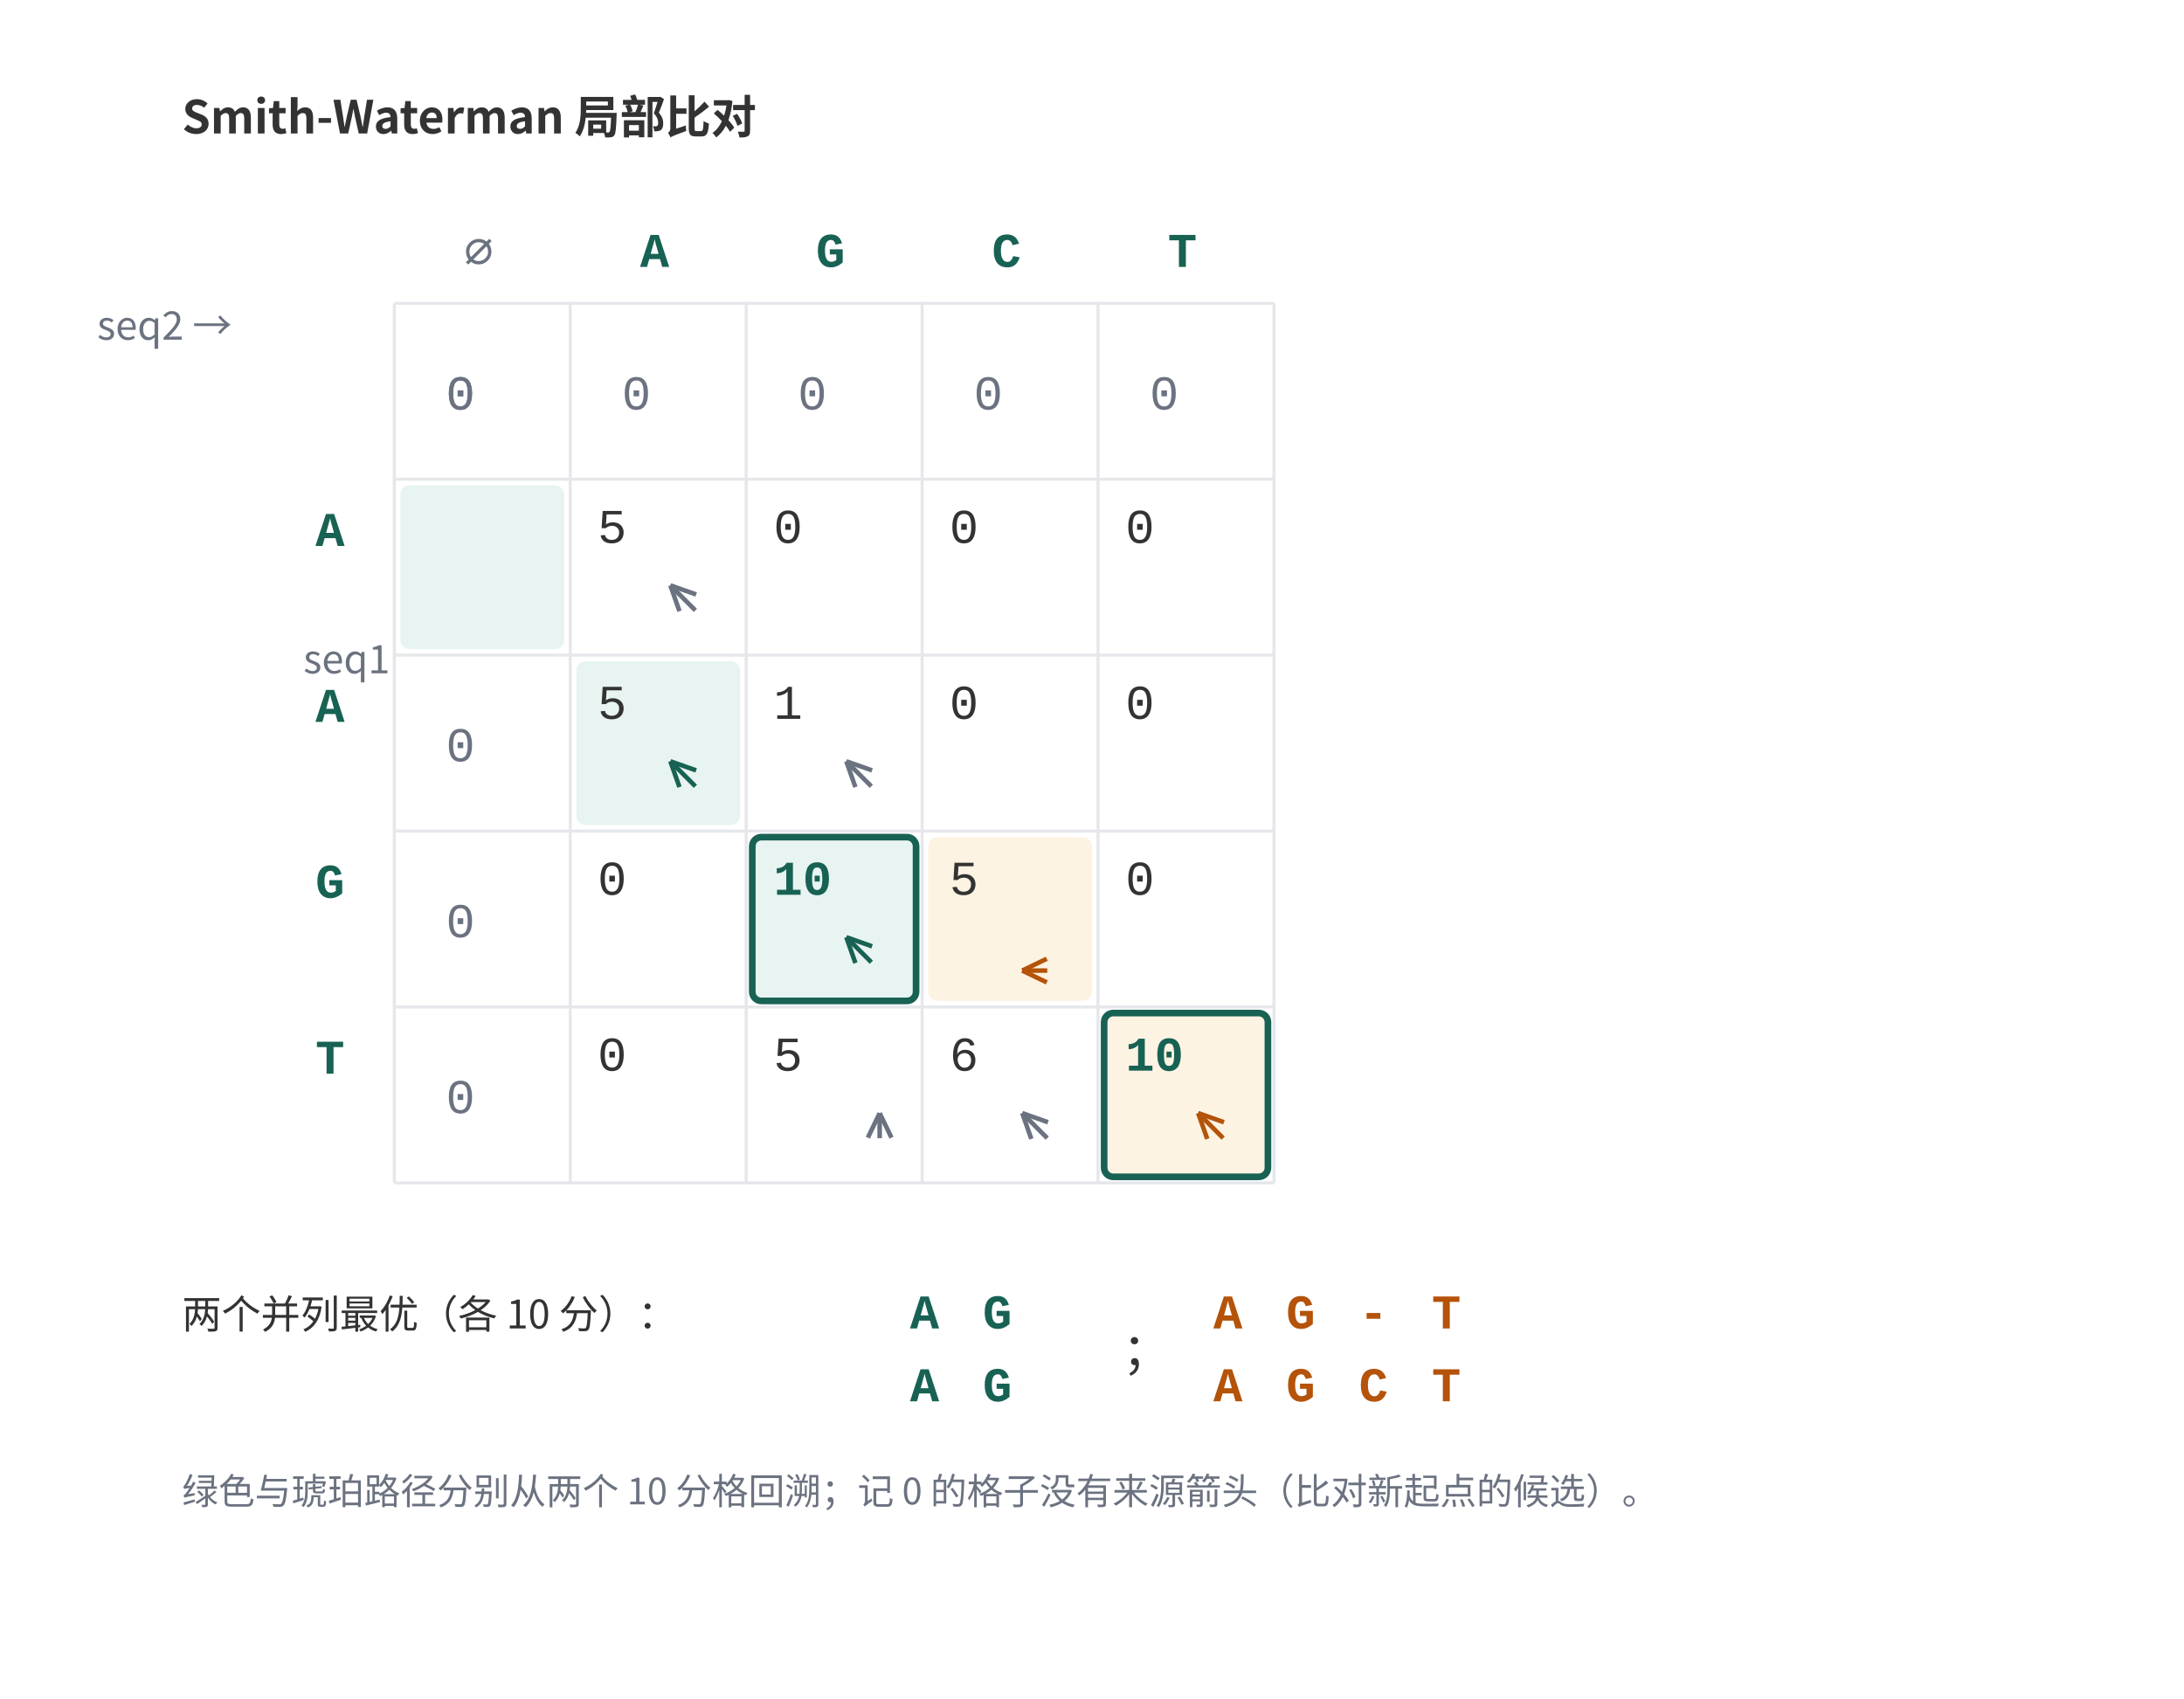
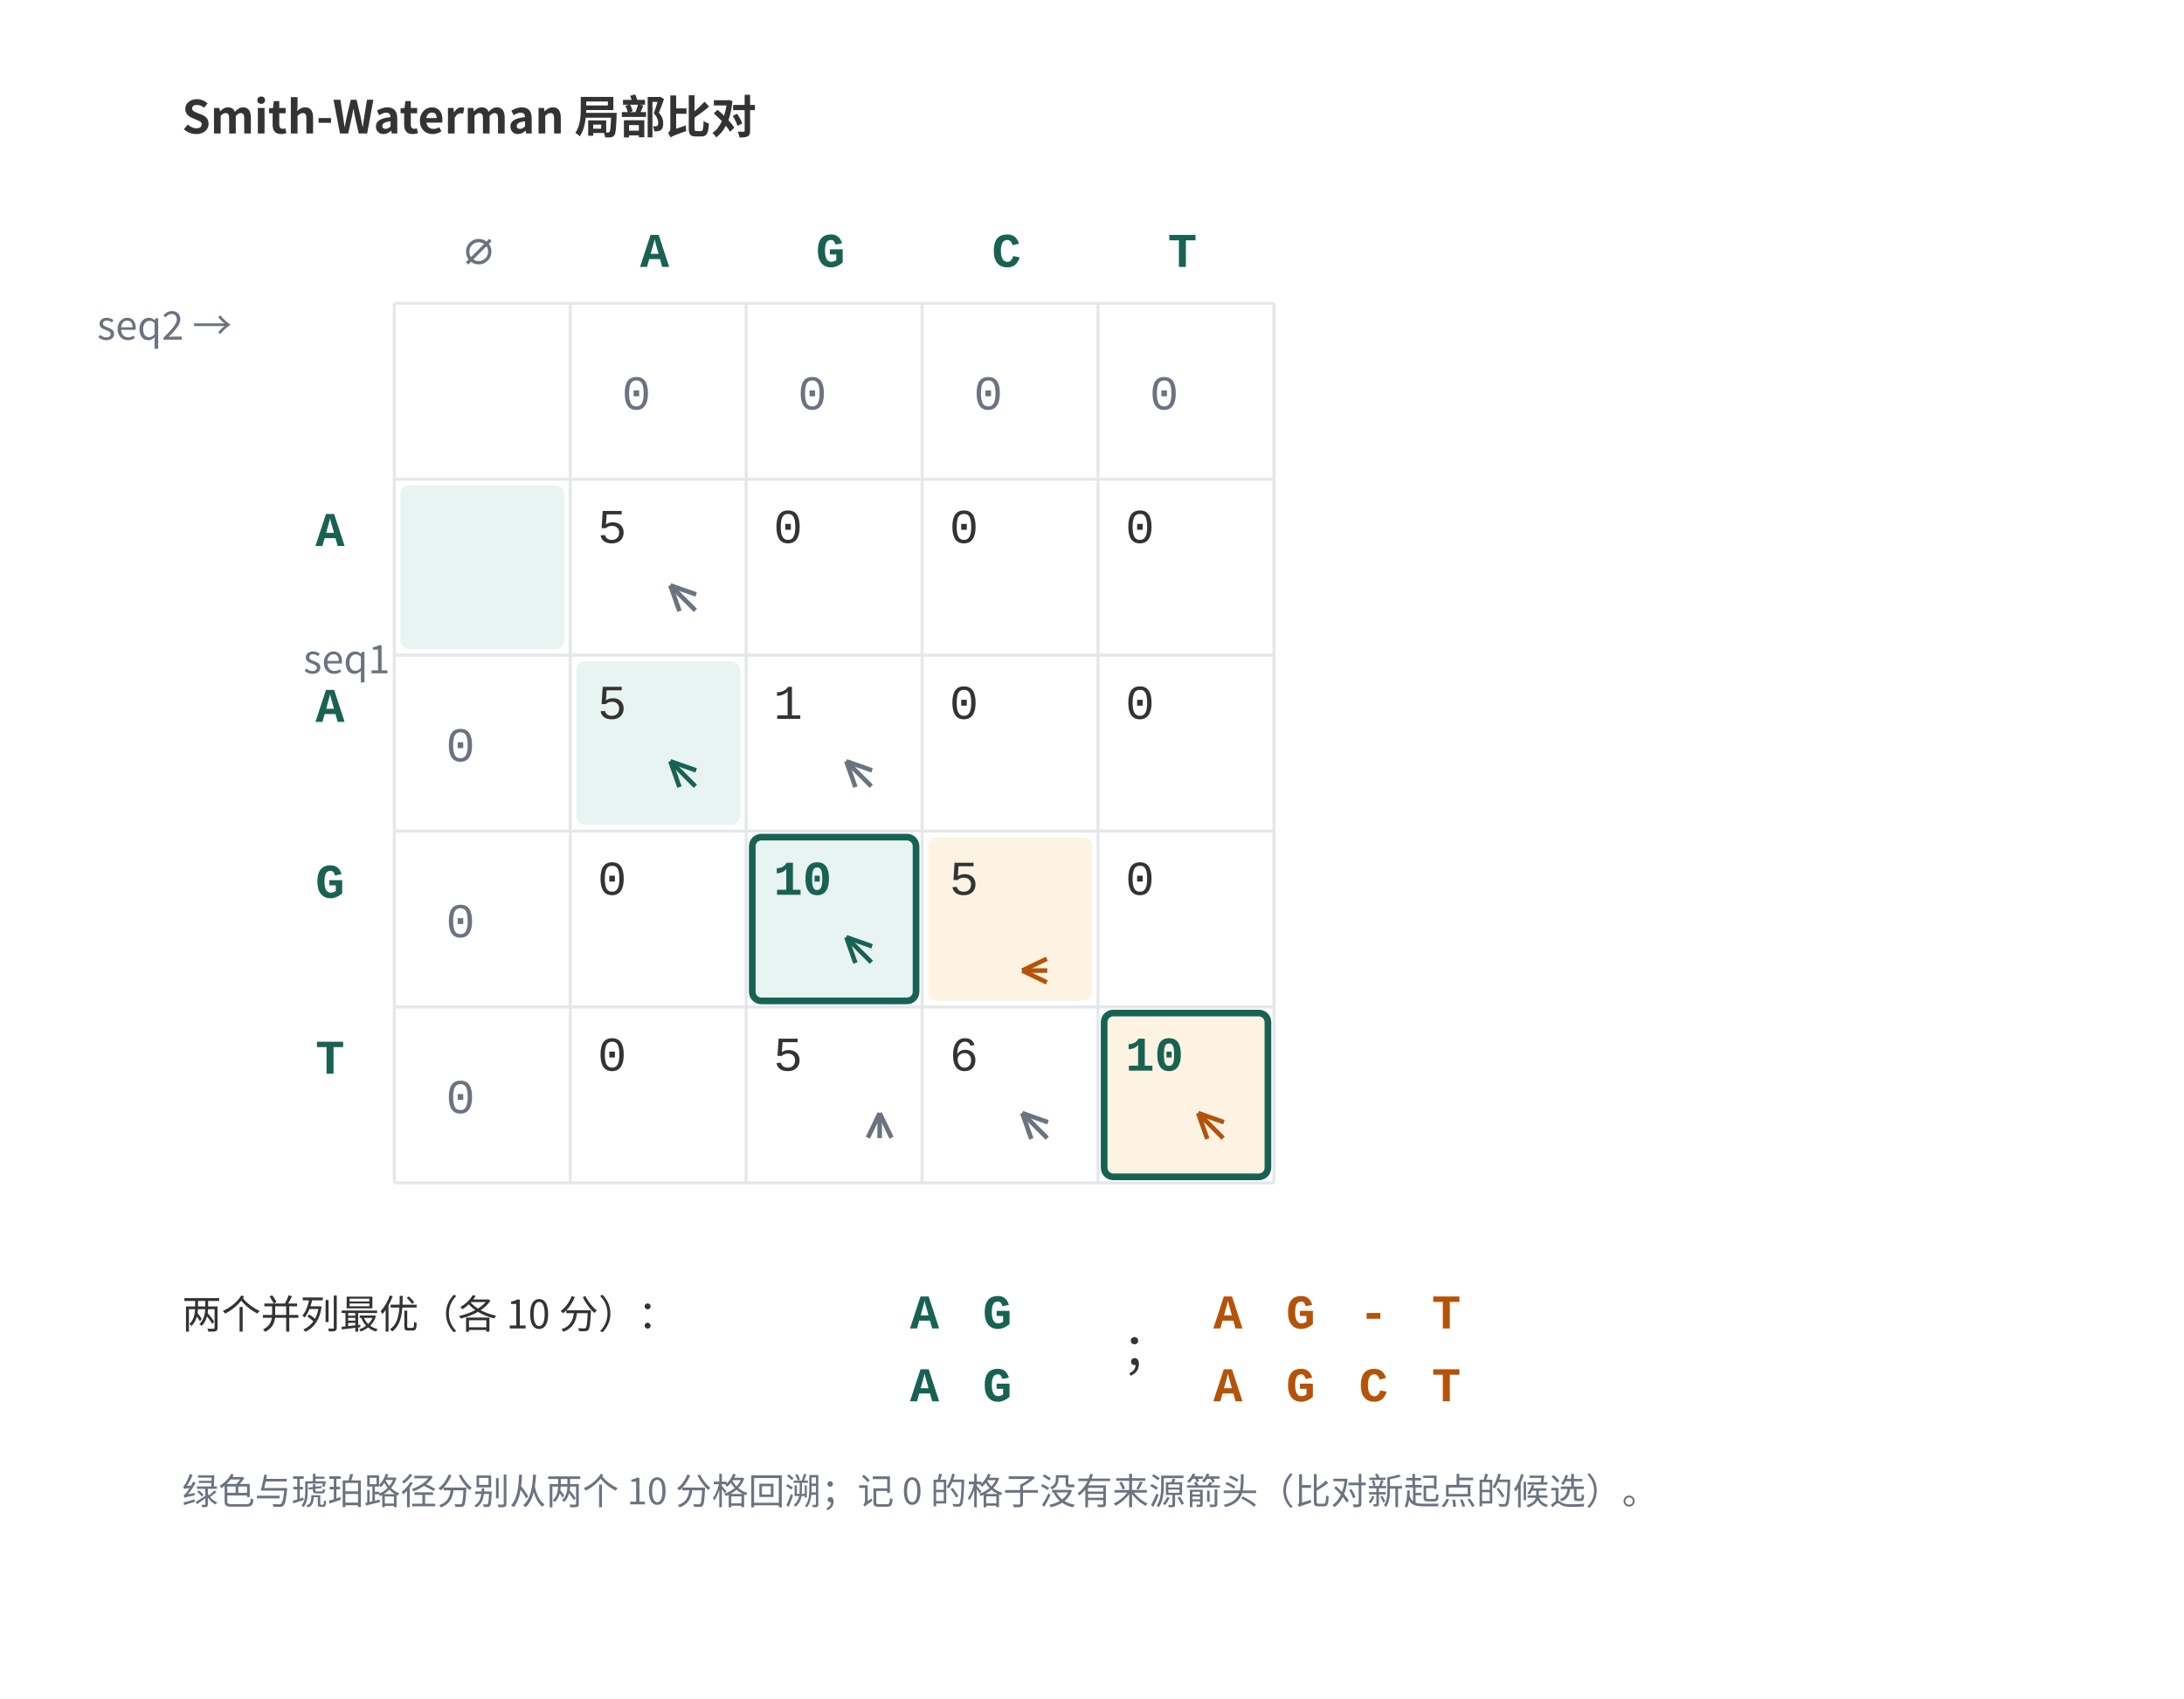
- <svg xmlns="http://www.w3.org/2000/svg" viewBox="0 0 720 560" role="img" aria-labelledby="t d">
+ <svg xmlns="http://www.w3.org/2000/svg" width="720" height="560" viewBox="0 0 720 560" role="img" aria-labelledby="t d">
  <text x="60" y="44" font-family="'PingFang SC', 'Hiragino Sans GB', 'Microsoft YaHei', 'Noto Sans CJK SC', sans-serif" font-size="15" fill="#333333" font-weight="bold" text-anchor="start">Smith-Waterman 局部比对</text>
  <text x="153" y="88" font-family="ui-monospace, 'SFMono-Regular', Menlo, Consolas, 'Liberation Mono', monospace" font-size="16" fill="#6b7280" font-weight="normal" text-anchor="start">∅</text>
  <text x="211" y="88" font-family="ui-monospace, 'SFMono-Regular', Menlo, Consolas, 'Liberation Mono', monospace" font-size="16" fill="#186254" font-weight="bold" text-anchor="start">A</text>
  <text x="269" y="88" font-family="ui-monospace, 'SFMono-Regular', Menlo, Consolas, 'Liberation Mono', monospace" font-size="16" fill="#186254" font-weight="bold" text-anchor="start">G</text>
  <text x="327" y="88" font-family="ui-monospace, 'SFMono-Regular', Menlo, Consolas, 'Liberation Mono', monospace" font-size="16" fill="#186254" font-weight="bold" text-anchor="start">C</text>
  <text x="385" y="88" font-family="ui-monospace, 'SFMono-Regular', Menlo, Consolas, 'Liberation Mono', monospace" font-size="16" fill="#186254" font-weight="bold" text-anchor="start">T</text>
  <text x="32" y="112" font-family="'PingFang SC', 'Hiragino Sans GB', 'Microsoft YaHei', 'Noto Sans CJK SC', sans-serif" font-size="13" fill="#6b7280" font-weight="normal" text-anchor="start">seq2 →</text>
  <text x="104" y="180" font-family="ui-monospace, 'SFMono-Regular', Menlo, Consolas, 'Liberation Mono', monospace" font-size="16" fill="#186254" font-weight="bold" text-anchor="start">A</text>
  <text x="104" y="238" font-family="ui-monospace, 'SFMono-Regular', Menlo, Consolas, 'Liberation Mono', monospace" font-size="16" fill="#186254" font-weight="bold" text-anchor="start">A</text>
  <text x="104" y="296" font-family="ui-monospace, 'SFMono-Regular', Menlo, Consolas, 'Liberation Mono', monospace" font-size="16" fill="#186254" font-weight="bold" text-anchor="start">G</text>
  <text x="104" y="354" font-family="ui-monospace, 'SFMono-Regular', Menlo, Consolas, 'Liberation Mono', monospace" font-size="16" fill="#186254" font-weight="bold" text-anchor="start">T</text>
  <text x="100" y="222" font-family="'PingFang SC', 'Hiragino Sans GB', 'Microsoft YaHei', 'Noto Sans CJK SC', sans-serif" font-size="13" fill="#6b7280" font-weight="normal" text-anchor="start">seq1</text>
  <line x1="130" y1="100" x2="420" y2="100" stroke="#e5e7eb" stroke-width="1" />
  <line x1="130" y1="158" x2="420" y2="158" stroke="#e5e7eb" stroke-width="1" />
  <line x1="130" y1="216" x2="420" y2="216" stroke="#e5e7eb" stroke-width="1" />
  <line x1="130" y1="274" x2="420" y2="274" stroke="#e5e7eb" stroke-width="1" />
  <line x1="130" y1="332" x2="420" y2="332" stroke="#e5e7eb" stroke-width="1" />
  <line x1="130" y1="390" x2="420" y2="390" stroke="#e5e7eb" stroke-width="1" />
  <line x1="130" y1="100" x2="130" y2="390" stroke="#e5e7eb" stroke-width="1" />
  <line x1="188" y1="100" x2="188" y2="390" stroke="#e5e7eb" stroke-width="1" />
  <line x1="246" y1="100" x2="246" y2="390" stroke="#e5e7eb" stroke-width="1" />
  <line x1="304" y1="100" x2="304" y2="390" stroke="#e5e7eb" stroke-width="1" />
  <line x1="362" y1="100" x2="362" y2="390" stroke="#e5e7eb" stroke-width="1" />
  <line x1="420" y1="100" x2="420" y2="390" stroke="#e5e7eb" stroke-width="1" />
-   <text x="147" y="135" font-family="ui-monospace, 'SFMono-Regular', Menlo, Consolas, 'Liberation Mono', monospace" font-size="16" fill="#6b7280" font-weight="normal" text-anchor="start">0</text>
  <text x="205" y="135" font-family="ui-monospace, 'SFMono-Regular', Menlo, Consolas, 'Liberation Mono', monospace" font-size="16" fill="#6b7280" font-weight="normal" text-anchor="start">0</text>
  <text x="263" y="135" font-family="ui-monospace, 'SFMono-Regular', Menlo, Consolas, 'Liberation Mono', monospace" font-size="16" fill="#6b7280" font-weight="normal" text-anchor="start">0</text>
  <text x="321" y="135" font-family="ui-monospace, 'SFMono-Regular', Menlo, Consolas, 'Liberation Mono', monospace" font-size="16" fill="#6b7280" font-weight="normal" text-anchor="start">0</text>
  <text x="379" y="135" font-family="ui-monospace, 'SFMono-Regular', Menlo, Consolas, 'Liberation Mono', monospace" font-size="16" fill="#6b7280" font-weight="normal" text-anchor="start">0</text>
-   <text x="147" y="135" font-family="ui-monospace, 'SFMono-Regular', Menlo, Consolas, 'Liberation Mono', monospace" font-size="16" fill="#6b7280" font-weight="normal" text-anchor="start">0</text>
-   <text x="147" y="193" font-family="ui-monospace, 'SFMono-Regular', Menlo, Consolas, 'Liberation Mono', monospace" font-size="16" fill="#6b7280" font-weight="normal" text-anchor="start">0</text>
  <text x="147" y="251" font-family="ui-monospace, 'SFMono-Regular', Menlo, Consolas, 'Liberation Mono', monospace" font-size="16" fill="#6b7280" font-weight="normal" text-anchor="start">0</text>
  <text x="147" y="309" font-family="ui-monospace, 'SFMono-Regular', Menlo, Consolas, 'Liberation Mono', monospace" font-size="16" fill="#6b7280" font-weight="normal" text-anchor="start">0</text>
  <text x="147" y="367" font-family="ui-monospace, 'SFMono-Regular', Menlo, Consolas, 'Liberation Mono', monospace" font-size="16" fill="#6b7280" font-weight="normal" text-anchor="start">0</text>
  <rect x="190" y="218" width="54" height="54" rx="3" fill="#e8f4f1" stroke="#186254" stroke-width="0" />
  <rect x="248" y="276" width="54" height="54" rx="3" fill="#e8f4f1" stroke="#186254" stroke-width="0" />
  <rect x="306" y="276" width="54" height="54" rx="3" fill="#fdf3e3" stroke="#186254" stroke-width="0" />
  <rect x="364" y="334" width="54" height="54" rx="3" fill="#fdf3e3" stroke="#186254" stroke-width="0" />
  <text x="197" y="179" font-family="ui-monospace, 'SFMono-Regular', Menlo, Consolas, 'Liberation Mono', monospace" font-size="16" fill="#333333" font-weight="normal" text-anchor="start">5</text>
  <text x="255" y="179" font-family="ui-monospace, 'SFMono-Regular', Menlo, Consolas, 'Liberation Mono', monospace" font-size="16" fill="#333333" font-weight="normal" text-anchor="start">0</text>
  <text x="313" y="179" font-family="ui-monospace, 'SFMono-Regular', Menlo, Consolas, 'Liberation Mono', monospace" font-size="16" fill="#333333" font-weight="normal" text-anchor="start">0</text>
  <text x="371" y="179" font-family="ui-monospace, 'SFMono-Regular', Menlo, Consolas, 'Liberation Mono', monospace" font-size="16" fill="#333333" font-weight="normal" text-anchor="start">0</text>
  <text x="197" y="237" font-family="ui-monospace, 'SFMono-Regular', Menlo, Consolas, 'Liberation Mono', monospace" font-size="16" fill="#333333" font-weight="normal" text-anchor="start">5</text>
  <text x="255" y="237" font-family="ui-monospace, 'SFMono-Regular', Menlo, Consolas, 'Liberation Mono', monospace" font-size="16" fill="#333333" font-weight="normal" text-anchor="start">1</text>
  <text x="313" y="237" font-family="ui-monospace, 'SFMono-Regular', Menlo, Consolas, 'Liberation Mono', monospace" font-size="16" fill="#333333" font-weight="normal" text-anchor="start">0</text>
  <text x="371" y="237" font-family="ui-monospace, 'SFMono-Regular', Menlo, Consolas, 'Liberation Mono', monospace" font-size="16" fill="#333333" font-weight="normal" text-anchor="start">0</text>
  <text x="197" y="295" font-family="ui-monospace, 'SFMono-Regular', Menlo, Consolas, 'Liberation Mono', monospace" font-size="16" fill="#333333" font-weight="normal" text-anchor="start">0</text>
  <text x="255" y="295" font-family="ui-monospace, 'SFMono-Regular', Menlo, Consolas, 'Liberation Mono', monospace" font-size="16" fill="#186254" font-weight="bold" text-anchor="start">10</text>
  <text x="313" y="295" font-family="ui-monospace, 'SFMono-Regular', Menlo, Consolas, 'Liberation Mono', monospace" font-size="16" fill="#333333" font-weight="normal" text-anchor="start">5</text>
  <text x="371" y="295" font-family="ui-monospace, 'SFMono-Regular', Menlo, Consolas, 'Liberation Mono', monospace" font-size="16" fill="#333333" font-weight="normal" text-anchor="start">0</text>
  <text x="197" y="353" font-family="ui-monospace, 'SFMono-Regular', Menlo, Consolas, 'Liberation Mono', monospace" font-size="16" fill="#333333" font-weight="normal" text-anchor="start">0</text>
  <text x="255" y="353" font-family="ui-monospace, 'SFMono-Regular', Menlo, Consolas, 'Liberation Mono', monospace" font-size="16" fill="#333333" font-weight="normal" text-anchor="start">5</text>
  <text x="313" y="353" font-family="ui-monospace, 'SFMono-Regular', Menlo, Consolas, 'Liberation Mono', monospace" font-size="16" fill="#333333" font-weight="normal" text-anchor="start">6</text>
  <text x="371" y="353" font-family="ui-monospace, 'SFMono-Regular', Menlo, Consolas, 'Liberation Mono', monospace" font-size="16" fill="#186254" font-weight="bold" text-anchor="start">10</text>
  <line x1="229.25" y1="201.25" x2="221" y2="193" stroke="#6b7280" stroke-width="1.5" />
  <line x1="221.0" y1="193.0" x2="224.0" y2="201.5" stroke="#6b7280" stroke-width="1.5" />
  <line x1="221.0" y1="193.0" x2="229.5" y2="196.0" stroke="#6b7280" stroke-width="1.5" />
  <line x1="229.25" y1="259.25" x2="221" y2="251" stroke="#186254" stroke-width="1.5" />
  <line x1="221.0" y1="251.0" x2="224.0" y2="259.5" stroke="#186254" stroke-width="1.5" />
  <line x1="221.0" y1="251.0" x2="229.5" y2="254.0" stroke="#186254" stroke-width="1.5" />
  <line x1="287.25" y1="259.25" x2="279" y2="251" stroke="#6b7280" stroke-width="1.5" />
  <line x1="279.0" y1="251.0" x2="282.0" y2="259.5" stroke="#6b7280" stroke-width="1.5" />
  <line x1="279.0" y1="251.0" x2="287.5" y2="254.0" stroke="#6b7280" stroke-width="1.5" />
  <line x1="287.25" y1="317.25" x2="279" y2="309" stroke="#186254" stroke-width="1.5" />
  <line x1="279.0" y1="309.0" x2="282.0" y2="317.5" stroke="#186254" stroke-width="1.5" />
  <line x1="279.0" y1="309.0" x2="287.5" y2="312.0" stroke="#186254" stroke-width="1.5" />
  <line x1="345.25" y1="320.0" x2="337" y2="320" stroke="#b45309" stroke-width="1.5" />
  <line x1="337.0" y1="320.0" x2="345.1" y2="323.9" stroke="#b45309" stroke-width="1.5" />
  <line x1="337.0" y1="320.0" x2="345.1" y2="316.1" stroke="#b45309" stroke-width="1.5" />
  <line x1="290.0" y1="375.25" x2="290" y2="367" stroke="#6b7280" stroke-width="1.5" />
  <line x1="290.0" y1="367.0" x2="286.1" y2="375.1" stroke="#6b7280" stroke-width="1.5" />
  <line x1="290.0" y1="367.0" x2="293.9" y2="375.1" stroke="#6b7280" stroke-width="1.5" />
  <line x1="345.25" y1="375.25" x2="337" y2="367" stroke="#6b7280" stroke-width="1.5" />
  <line x1="337.0" y1="367.0" x2="340.0" y2="375.5" stroke="#6b7280" stroke-width="1.5" />
  <line x1="337.0" y1="367.0" x2="345.5" y2="370.0" stroke="#6b7280" stroke-width="1.5" />
  <line x1="403.25" y1="375.25" x2="395" y2="367" stroke="#b45309" stroke-width="1.5" />
  <line x1="395.0" y1="367.0" x2="398.0" y2="375.5" stroke="#b45309" stroke-width="1.5" />
  <line x1="395.0" y1="367.0" x2="403.5" y2="370.0" stroke="#b45309" stroke-width="1.5" />
  <rect x="132" y="160" width="54" height="54" rx="3" fill="#e8f4f1" stroke="#186254" stroke-width="0" />
  <rect x="248" y="276" width="54" height="54" rx="3" fill="none" stroke="#186254" stroke-width="2.2" />
  <rect x="364" y="334" width="54" height="54" rx="3" fill="none" stroke="#186254" stroke-width="2.2" />
  <text x="60" y="438" font-family="'PingFang SC', 'Hiragino Sans GB', 'Microsoft YaHei', 'Noto Sans CJK SC', sans-serif" font-size="13" fill="#333333" font-weight="normal" text-anchor="start">两个并列最优（各 10 分）：</text>
  <text x="300" y="438" font-family="ui-monospace, 'SFMono-Regular', Menlo, Consolas, 'Liberation Mono', monospace" font-size="16" fill="#186254" font-weight="bold" text-anchor="start">A</text>
  <text x="312" y="438" font-family="ui-monospace, 'SFMono-Regular', Menlo, Consolas, 'Liberation Mono', monospace" font-size="16" fill="#186254" font-weight="bold" text-anchor="start"> </text>
  <text x="324" y="438" font-family="ui-monospace, 'SFMono-Regular', Menlo, Consolas, 'Liberation Mono', monospace" font-size="16" fill="#186254" font-weight="bold" text-anchor="start">G</text>
  <text x="300" y="462" font-family="ui-monospace, 'SFMono-Regular', Menlo, Consolas, 'Liberation Mono', monospace" font-size="16" fill="#186254" font-weight="bold" text-anchor="start">A</text>
  <text x="312" y="462" font-family="ui-monospace, 'SFMono-Regular', Menlo, Consolas, 'Liberation Mono', monospace" font-size="16" fill="#186254" font-weight="bold" text-anchor="start"> </text>
  <text x="324" y="462" font-family="ui-monospace, 'SFMono-Regular', Menlo, Consolas, 'Liberation Mono', monospace" font-size="16" fill="#186254" font-weight="bold" text-anchor="start">G</text>
  <text x="370" y="451" font-family="'PingFang SC', 'Hiragino Sans GB', 'Microsoft YaHei', 'Noto Sans CJK SC', sans-serif" font-size="16" fill="#333333" font-weight="normal" text-anchor="start">；</text>
  <text x="400" y="438" font-family="ui-monospace, 'SFMono-Regular', Menlo, Consolas, 'Liberation Mono', monospace" font-size="16" fill="#b45309" font-weight="bold" text-anchor="start">A</text>
  <text x="412" y="438" font-family="ui-monospace, 'SFMono-Regular', Menlo, Consolas, 'Liberation Mono', monospace" font-size="16" fill="#b45309" font-weight="bold" text-anchor="start"> </text>
  <text x="424" y="438" font-family="ui-monospace, 'SFMono-Regular', Menlo, Consolas, 'Liberation Mono', monospace" font-size="16" fill="#b45309" font-weight="bold" text-anchor="start">G</text>
  <text x="436" y="438" font-family="ui-monospace, 'SFMono-Regular', Menlo, Consolas, 'Liberation Mono', monospace" font-size="16" fill="#b45309" font-weight="bold" text-anchor="start"> </text>
  <text x="448" y="438" font-family="ui-monospace, 'SFMono-Regular', Menlo, Consolas, 'Liberation Mono', monospace" font-size="16" fill="#b45309" font-weight="bold" text-anchor="start">-</text>
  <text x="460" y="438" font-family="ui-monospace, 'SFMono-Regular', Menlo, Consolas, 'Liberation Mono', monospace" font-size="16" fill="#b45309" font-weight="bold" text-anchor="start"> </text>
  <text x="472" y="438" font-family="ui-monospace, 'SFMono-Regular', Menlo, Consolas, 'Liberation Mono', monospace" font-size="16" fill="#b45309" font-weight="bold" text-anchor="start">T</text>
  <text x="400" y="462" font-family="ui-monospace, 'SFMono-Regular', Menlo, Consolas, 'Liberation Mono', monospace" font-size="16" fill="#b45309" font-weight="bold" text-anchor="start">A</text>
  <text x="412" y="462" font-family="ui-monospace, 'SFMono-Regular', Menlo, Consolas, 'Liberation Mono', monospace" font-size="16" fill="#b45309" font-weight="bold" text-anchor="start"> </text>
  <text x="424" y="462" font-family="ui-monospace, 'SFMono-Regular', Menlo, Consolas, 'Liberation Mono', monospace" font-size="16" fill="#b45309" font-weight="bold" text-anchor="start">G</text>
  <text x="436" y="462" font-family="ui-monospace, 'SFMono-Regular', Menlo, Consolas, 'Liberation Mono', monospace" font-size="16" fill="#b45309" font-weight="bold" text-anchor="start"> </text>
  <text x="448" y="462" font-family="ui-monospace, 'SFMono-Regular', Menlo, Consolas, 'Liberation Mono', monospace" font-size="16" fill="#b45309" font-weight="bold" text-anchor="start">C</text>
  <text x="460" y="462" font-family="ui-monospace, 'SFMono-Regular', Menlo, Consolas, 'Liberation Mono', monospace" font-size="16" fill="#b45309" font-weight="bold" text-anchor="start"> </text>
  <text x="472" y="462" font-family="ui-monospace, 'SFMono-Regular', Menlo, Consolas, 'Liberation Mono', monospace" font-size="16" fill="#b45309" font-weight="bold" text-anchor="start">T</text>
  <text x="60" y="496" font-family="'PingFang SC', 'Hiragino Sans GB', 'Microsoft YaHei', 'Noto Sans CJK SC', sans-serif" font-size="12" fill="#6b7280" font-weight="normal" text-anchor="start">绿色与琥珀路径分别从两个 10 分格回溯；记 0 的格子没有来源箭头（比对新起点的候选）。</text>
</svg>
